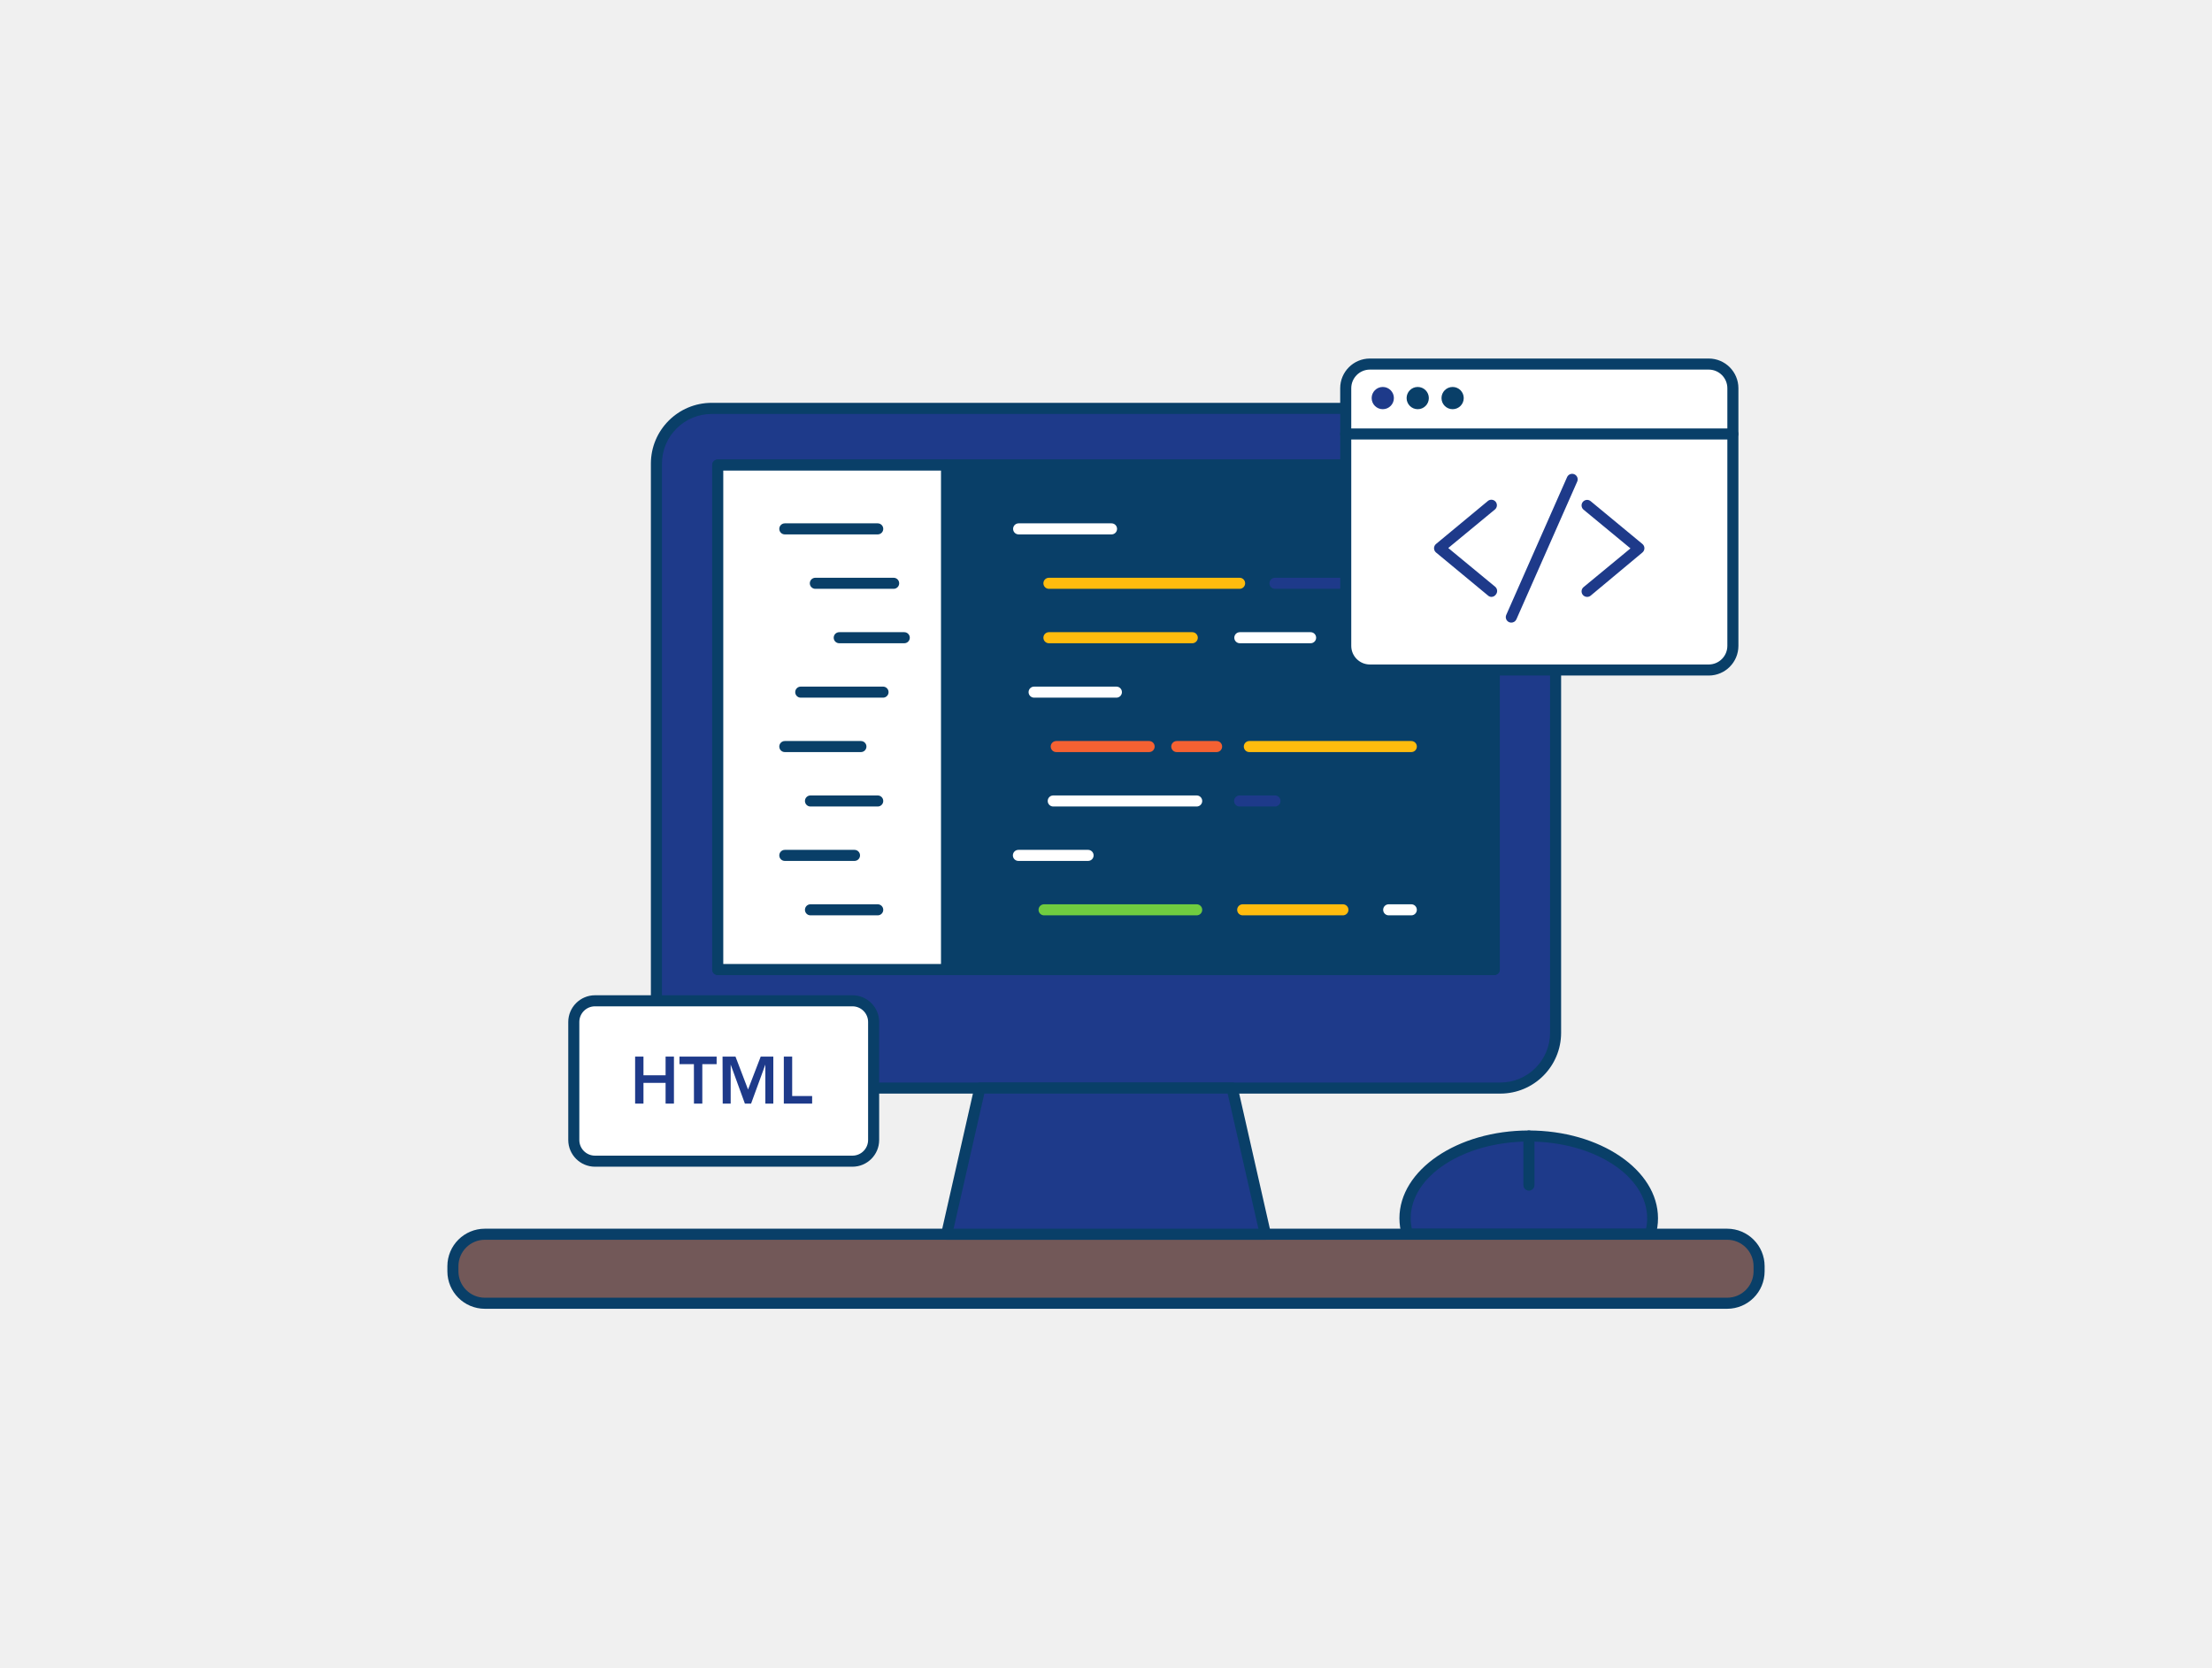
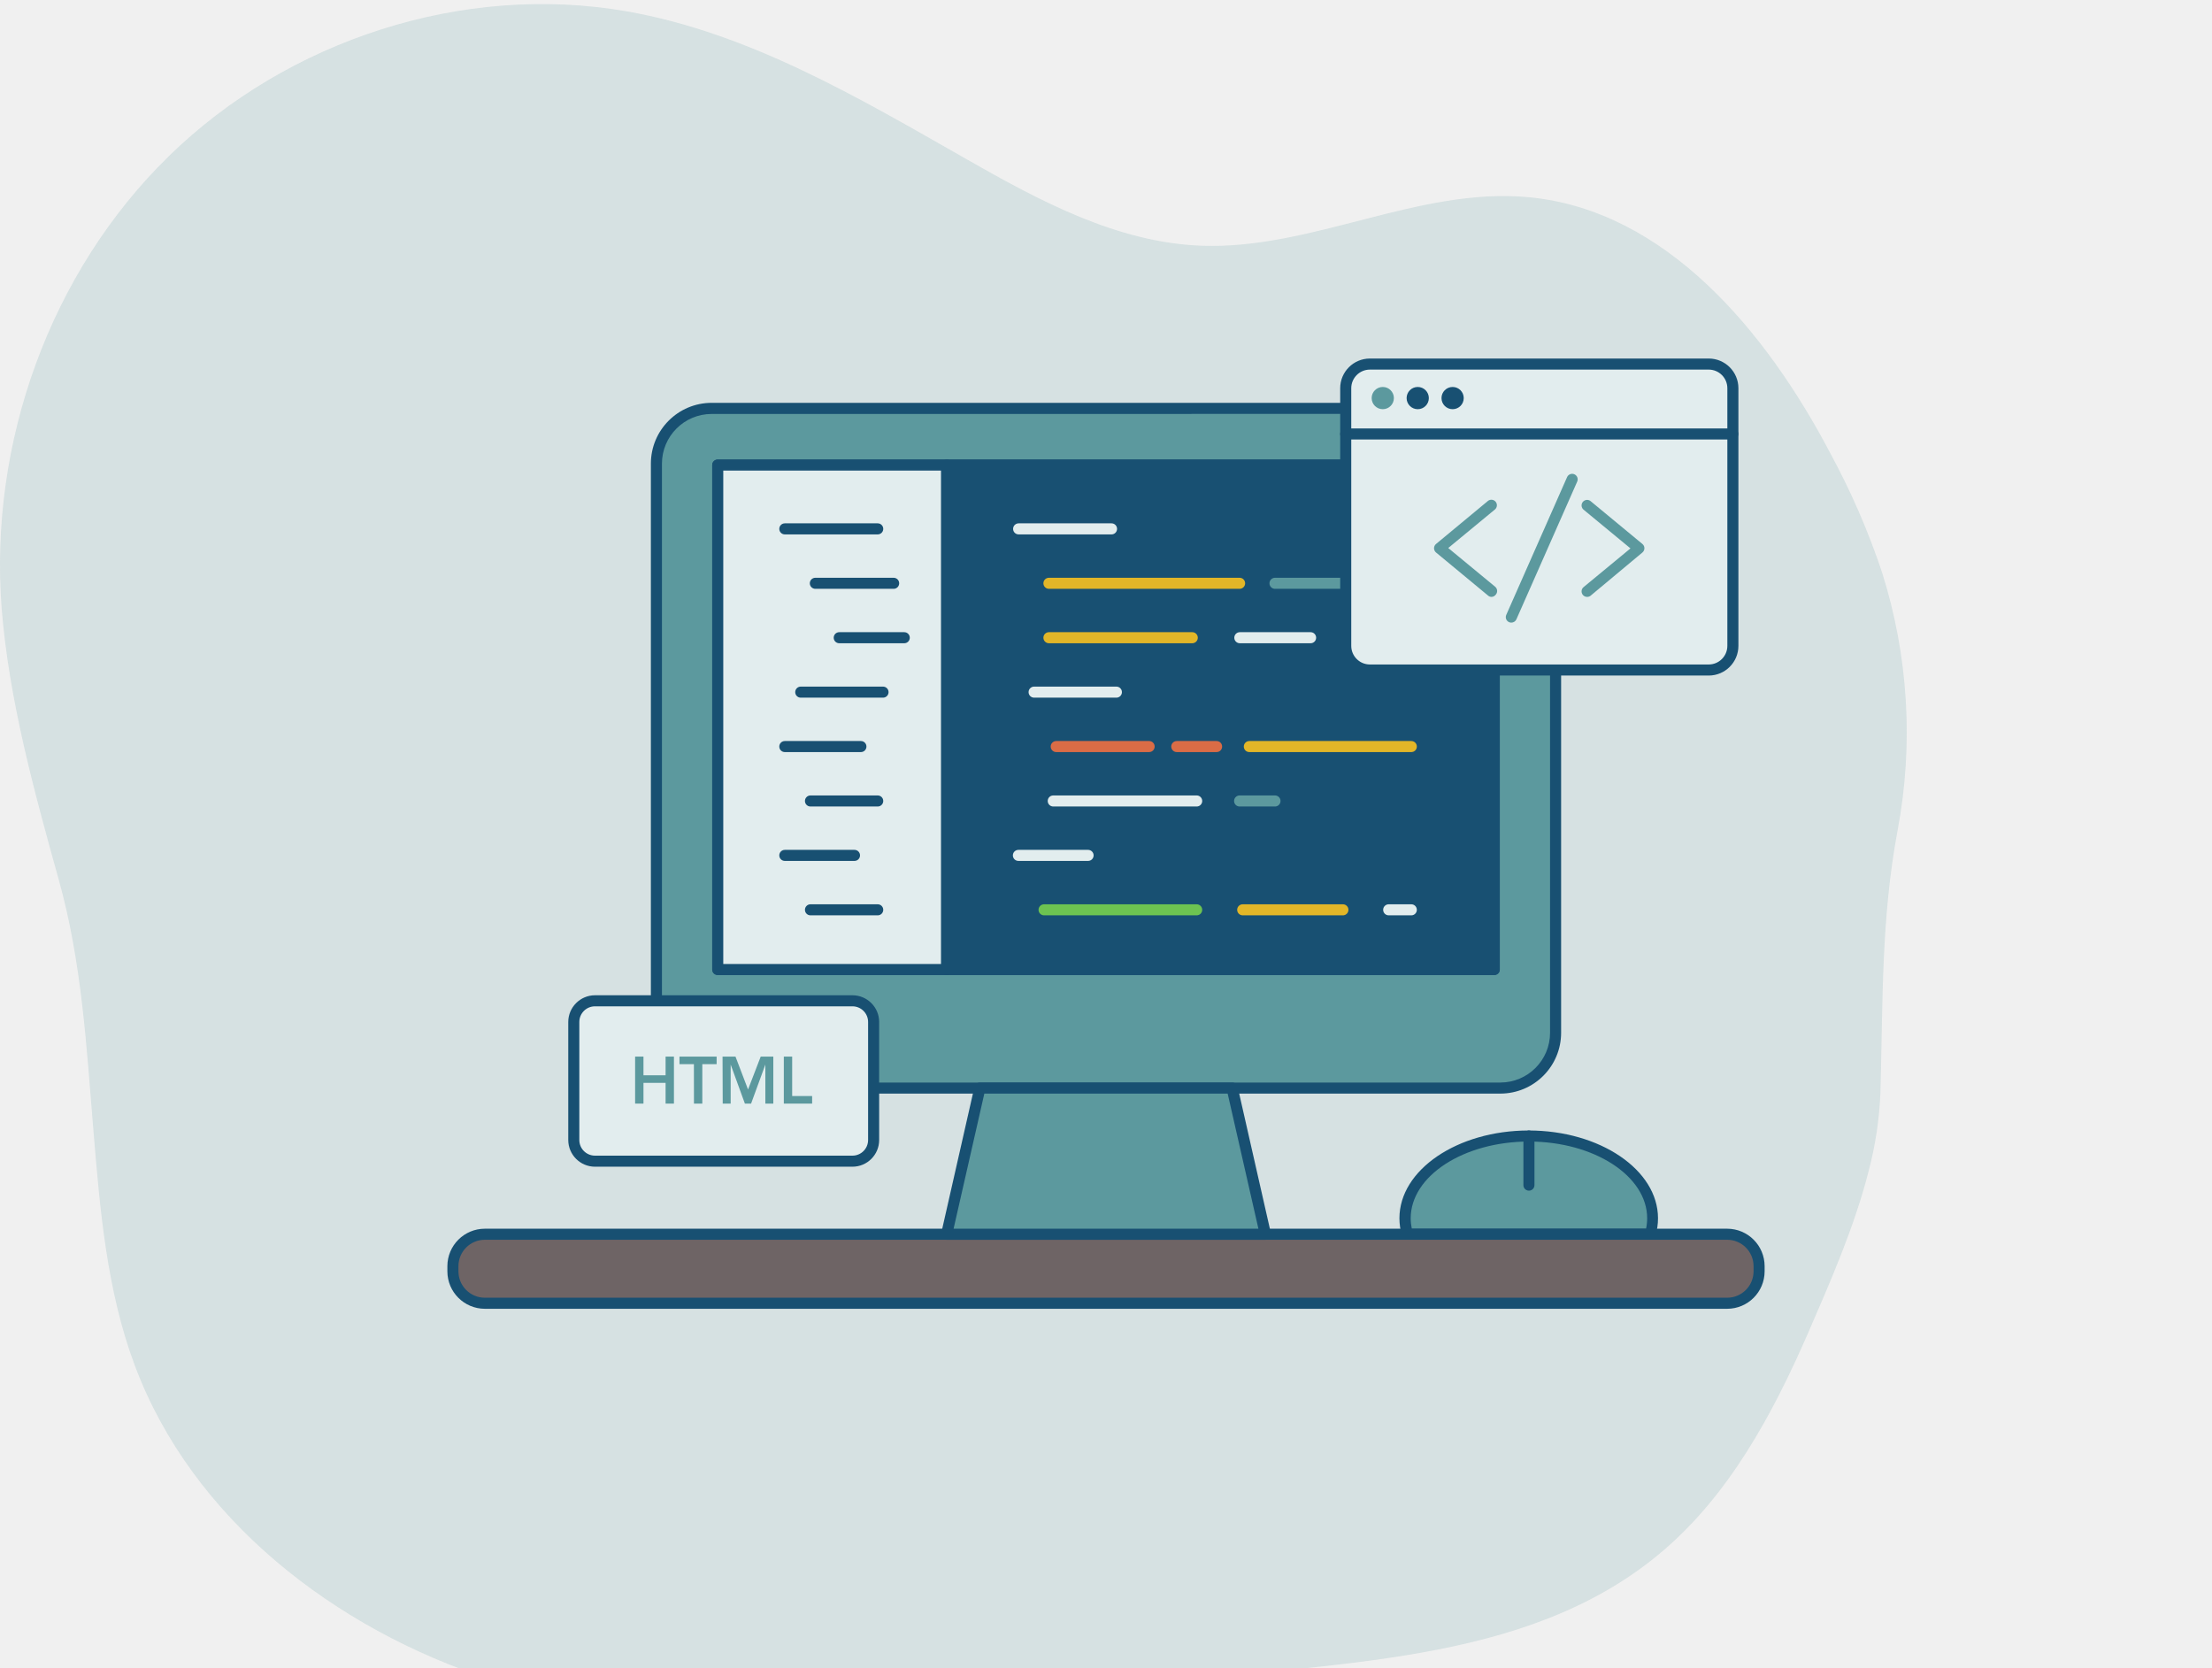
<svg xmlns="http://www.w3.org/2000/svg" viewBox="0 0 400 300" width="406" height="306" class="illustration styles_illustrationTablet__1DWOa">
  <g id="_03_web_development_outline" data-name="#03_web_development_outline">
-     <path d="M298.44,222.43a10.34,10.34,0,0,0,.42-2.88c0-8.22-10-14.88-22.38-14.88s-22.38,6.66-22.38,14.88a10,10,0,0,0,.43,2.88Z" fill="#1e3a8a" />
+     <path d="M298.44,222.43a10.34,10.34,0,0,0,.42-2.88c0-8.22-10-14.88-22.38-14.88s-22.38,6.66-22.38,14.88a10,10,0,0,0,.43,2.88Z" fill="#5c999e" />
    <path d="M298.44,223.43H254.53a1,1,0,0,1-1-.72,11.2,11.2,0,0,1-.47-3.16c0-8.76,10.49-15.88,23.38-15.88s23.38,7.12,23.38,15.88a10.86,10.86,0,0,1-.47,3.16A1,1,0,0,1,298.44,223.43Zm-43.14-2h42.36a9.32,9.32,0,0,0,.2-1.88c0-7.66-9.59-13.88-21.38-13.88s-21.38,6.22-21.38,13.88A9.32,9.32,0,0,0,255.3,221.43Z" fill="#093f68" />
    <path d="M276.48,214.55a1,1,0,0,1-1-1v-8.88a1,1,0,1,1,2,0v8.88A1,1,0,0,1,276.48,214.55Z" fill="#093f68" />
    <rect x="81.9" y="222.43" width="236.2" height="12.48" rx="5.77" fill="#725858" />
    <path d="M312.33,235.91H87.67a6.78,6.78,0,0,1-6.77-6.77v-.94a6.78,6.78,0,0,1,6.77-6.77H312.33a6.78,6.78,0,0,1,6.77,6.77v.94A6.78,6.78,0,0,1,312.33,235.91ZM87.67,223.43a4.78,4.78,0,0,0-4.77,4.77v.94a4.78,4.78,0,0,0,4.77,4.77H312.33a4.78,4.78,0,0,0,4.77-4.77v-.94a4.78,4.78,0,0,0-4.77-4.77Z" fill="#093f68" />
-     <rect x="118.71" y="73.11" width="162.58" height="122.89" rx="9.99" fill="#1e3a8a" />
+     <rect x="118.71" y="73.11" width="162.58" height="122.89" rx="9.99" fill="#5c999e" />
    <path d="M271.3,197H128.7a11,11,0,0,1-11-11V83.1a11,11,0,0,1,11-11H271.3a11,11,0,0,1,11,11V186A11,11,0,0,1,271.3,197ZM128.7,74.11a9,9,0,0,0-9,9V186a9,9,0,0,0,9,9H271.3a9,9,0,0,0,9-9V83.1a9,9,0,0,0-9-9Z" fill="#093f68" />
-     <polygon points="228.82 222.43 171.18 222.43 177.2 196 222.8 196 228.82 222.43" fill="#1e3a8a" />
+     <polygon points="228.82 222.43 171.18 222.43 177.2 196 222.8 196 228.82 222.43" fill="#5c999e" />
    <path d="M228.82,223.43H171.18a1,1,0,0,1-.78-.38,1,1,0,0,1-.19-.84l6-26.43a1,1,0,0,1,1-.78h45.6a1,1,0,0,1,1,.78l6,26.43a1,1,0,0,1-.19.84A1,1,0,0,1,228.82,223.43Zm-56.38-2h55.12L222,197H178Z" fill="#093f68" />
    <rect x="129.79" y="83.35" width="140.41" height="91.21" fill="#fff" />
    <path d="M270.21,175.56H129.79a1,1,0,0,1-1-1V83.35a1,1,0,0,1,1-1H270.21a1,1,0,0,1,1,1v91.21A1,1,0,0,1,270.21,175.56Zm-139.42-2H269.21V84.35H130.79Z" fill="#093f68" />
    <rect x="129.79" y="83.35" width="41.39" height="91.21" fill="#fff" />
    <path d="M171.18,175.56H129.79a1,1,0,0,1-1-1V83.35a1,1,0,0,1,1-1h41.39a1,1,0,0,1,1,1v91.21A1,1,0,0,1,171.18,175.56Zm-40.39-2h39.39V84.35H130.79Z" fill="#093f68" />
    <rect x="171.18" y="83.35" width="99.02" height="91.21" fill="#093f68" />
    <path d="M270.21,175.56h-99a1,1,0,0,1-1-1V83.35a1,1,0,0,1,1-1h99a1,1,0,0,1,1,1v91.21A1,1,0,0,1,270.21,175.56Zm-98-2h97V84.35h-97Z" fill="#093f68" />
    <path d="M158.72,95.89h-16.8a1,1,0,0,1,0-2h16.8a1,1,0,0,1,0,2Z" fill="#093f68" />
    <path d="M161.6,105.73H147.44a1,1,0,0,1,0-2H161.6a1,1,0,0,1,0,2Z" fill="#093f68" />
    <path d="M163.52,115.57H151.76a1,1,0,0,1,0-2h11.76a1,1,0,1,1,0,2Z" fill="#093f68" />
    <path d="M159.68,125.41H144.8a1,1,0,0,1,0-2h14.88a1,1,0,0,1,0,2Z" fill="#093f68" />
    <path d="M155.68,135.25H141.92a1,1,0,1,1,0-2h13.76a1,1,0,0,1,0,2Z" fill="#093f68" />
    <path d="M158.72,145.09H146.56a1,1,0,0,1,0-2h12.16a1,1,0,0,1,0,2Z" fill="#093f68" />
    <path d="M154.52,154.93h-12.6a1,1,0,0,1,0-2h12.6a1,1,0,1,1,0,2Z" fill="#093f68" />
    <path d="M158.72,164.77H146.56a1,1,0,0,1,0-2h12.16a1,1,0,0,1,0,2Z" fill="#093f68" />
    <path d="M201,95.89h-16.8a1,1,0,0,1,0-2H201a1,1,0,0,1,0,2Z" fill="#fff" />
    <path d="M224.16,105.73H189.68a1,1,0,0,1,0-2h34.48a1,1,0,0,1,0,2Z" fill="#ffbc0e" />
    <path d="M215.6,115.57H189.68a1,1,0,0,1,0-2H215.6a1,1,0,0,1,0,2Z" fill="#ffbc0e" />
    <path d="M201.92,125.41H187a1,1,0,0,1,0-2h14.88a1,1,0,0,1,0,2Z" fill="#fff" />
    <path d="M207.84,135.25H191a1,1,0,1,1,0-2h16.8a1,1,0,1,1,0,2Z" fill="#f56132" />
    <path d="M216.4,145.09H190.46a1,1,0,0,1,0-2H216.4a1,1,0,0,1,0,2Z" fill="#fff" />
    <path d="M196.76,154.93h-12.6a1,1,0,0,1,0-2h12.6a1,1,0,0,1,0,2Z" fill="#fff" />
    <path d="M216.4,164.77H188.8a1,1,0,0,1,0-2h27.6a1,1,0,0,1,0,2Z" fill="#70cc40" />
    <path d="M242.84,164.77H224.72a1,1,0,0,1,0-2h18.12a1,1,0,0,1,0,2Z" fill="#ffbc0e" />
    <path d="M237,115.57h-12.8a1,1,0,0,1,0-2H237a1,1,0,0,1,0,2Z" fill="#fff" />
-     <path d="M255.21,105.73H230.56a1,1,0,0,1,0-2h24.65a1,1,0,1,1,0,2Z" fill="#1e3a8a" />
+     <path d="M255.21,105.73H230.56a1,1,0,0,1,0-2h24.65a1,1,0,1,1,0,2Z" fill="#5c999e" />
    <path d="M251.12,115.57h-7.2a1,1,0,0,1,0-2h7.2a1,1,0,0,1,0,2Z" fill="#f56132" />
    <path d="M220,135.25h-7.2a1,1,0,0,1,0-2H220a1,1,0,0,1,0,2Z" fill="#f56132" />
    <path d="M255.21,135.25H225.92a1,1,0,1,1,0-2h29.29a1,1,0,1,1,0,2Z" fill="#ffbc0e" />
-     <path d="M230.56,145.09h-6.4a1,1,0,0,1,0-2h6.4a1,1,0,0,1,0,2Z" fill="#1e3a8a" />
+     <path d="M230.56,145.09h-6.4a1,1,0,0,1,0-2h6.4a1,1,0,0,1,0,2Z" fill="#5c999e" />
    <path d="M255.21,164.77h-4.09a1,1,0,0,1,0-2h4.09a1,1,0,0,1,0,2Z" fill="#fff" />
    <rect x="243.35" y="65.09" width="69.99" height="55.32" rx="4.36" fill="#fff" />
    <path d="M309,121.41H247.71a5.37,5.37,0,0,1-5.36-5.36V69.45a5.37,5.37,0,0,1,5.36-5.36H309a5.37,5.37,0,0,1,5.36,5.36v46.6A5.37,5.37,0,0,1,309,121.41ZM247.71,66.09a3.37,3.37,0,0,0-3.36,3.36v46.6a3.37,3.37,0,0,0,3.36,3.36H309a3.37,3.37,0,0,0,3.36-3.36V69.45A3.37,3.37,0,0,0,309,66.09Z" fill="#093f68" />
    <path d="M313.34,78.73h-70a1,1,0,0,1,0-2h70a1,1,0,0,1,0,2Z" fill="#093f68" />
-     <circle cx="250.05" cy="71.24" r="2.01" fill="#1e3a8a" />
+     <circle cx="250.05" cy="71.24" r="2.01" fill="#5c999e" />
    <circle cx="256.37" cy="71.24" r="2.01" fill="#093f68" />
    <circle cx="262.68" cy="71.24" r="2.01" fill="#093f68" />
-     <path d="M269.73,107.19a.94.94,0,0,1-.63-.23l-9.42-7.8a1,1,0,0,1,0-1.54l9.42-7.81a1,1,0,0,1,1.27,1.54l-8.48,7,8.48,7a1,1,0,0,1,.13,1.41A1,1,0,0,1,269.73,107.19Z" fill="#1e3a8a" />
-     <path d="M287,107.19a1,1,0,0,1-.77-.36,1,1,0,0,1,.13-1.41l8.48-7-8.48-7a1,1,0,0,1,1.28-1.54L297,97.62a1,1,0,0,1,0,1.54L287.6,107A1,1,0,0,1,287,107.19Z" fill="#1e3a8a" />
-     <path d="M273.29,111.84a1.14,1.14,0,0,1-.4-.08,1,1,0,0,1-.51-1.32l11-24.91a1,1,0,0,1,1.32-.51,1,1,0,0,1,.51,1.32l-11,24.91A1,1,0,0,1,273.29,111.84Z" fill="#1e3a8a" />
+     <path d="M269.73,107.19a.94.94,0,0,1-.63-.23l-9.42-7.8a1,1,0,0,1,0-1.54l9.42-7.81a1,1,0,0,1,1.27,1.54l-8.48,7,8.48,7a1,1,0,0,1,.13,1.41A1,1,0,0,1,269.73,107.19Z" fill="#5c999e" />
+     <path d="M287,107.19a1,1,0,0,1-.77-.36,1,1,0,0,1,.13-1.41l8.48-7-8.48-7a1,1,0,0,1,1.28-1.54L297,97.62a1,1,0,0,1,0,1.54L287.6,107A1,1,0,0,1,287,107.19Z" fill="#5c999e" />
+     <path d="M273.29,111.84a1.14,1.14,0,0,1-.4-.08,1,1,0,0,1-.51-1.32l11-24.91a1,1,0,0,1,1.32-.51,1,1,0,0,1,.51,1.32l-11,24.91A1,1,0,0,1,273.29,111.84Z" fill="#5c999e" />
    <rect x="103.76" y="180.22" width="54.22" height="28.99" rx="3.83" fill="#fff" />
    <path d="M154.15,210.22H107.59a4.84,4.84,0,0,1-4.83-4.83V184.05a4.84,4.84,0,0,1,4.83-4.83h46.56a4.83,4.83,0,0,1,4.83,4.83v21.34A4.83,4.83,0,0,1,154.15,210.22Zm-46.56-29a2.83,2.83,0,0,0-2.83,2.83v21.34a2.83,2.83,0,0,0,2.83,2.83h46.56a2.83,2.83,0,0,0,2.83-2.83V184.05a2.83,2.83,0,0,0-2.83-2.83Z" fill="#093f68" />
-     <path d="M114.85,190.31h1.51v3.38h4v-3.38h1.51v8.5h-1.51v-3.75h-4v3.75h-1.51Z" fill="#1e3a8a" />
-     <path d="M125.48,191.68h-2.61v-1.37h6.72v1.37H127v7.13h-1.51Z" fill="#1e3a8a" />
-     <path d="M130.66,190.31H133l2.27,5.95,2.29-5.95h2.28v8.5h-1.44v-7.06h0l-2.58,7.06H134.7l-2.57-7.06h0v7.06h-1.44Z" fill="#1e3a8a" />
-     <path d="M141.74,190.31h1.51v7.13h3.61v1.37h-5.12Z" fill="#1e3a8a" />
+     <path d="M376.59,221.26c-2.56,10.08-7,20.15-10.89,29.13-6.48,14.87-14.44,29.64-26.9,40-24.64,20.53-59.94,19.32-91.7,23.76-39.54,5.53-80.48,11.61-119.62-1-28.17-9.11-54-29-64.39-56.76-5.08-13.54-6.31-28.18-7.5-42.6-1.28-15.52-2.11-30.34-6.25-45.22-4.43-15.92-9-32.5-10.33-49-2.34-30,8.74-60.91,30.25-81.9s53.2-31.33,82.8-26.15c22.09,3.87,41.88,15.6,61.37,26.7,13.24,7.55,27.22,15.08,42.45,15.67,20.08.77,39.36-10.69,59.36-8.76,24.74,2.39,42.88,24.3,54.45,46.31A134.7,134.7,0,0,1,379,112.86a95.83,95.83,0,0,1,2.84,46.77c-3,16-2.64,31-3.1,47.4A65.81,65.81,0,0,1,376.59,221.26Z" transform="translate(-38.7 -10.2)" fill="#5c999e" opacity="0.18" style="isolation: isolate;" />
+     <path d="M114.85,190.31h1.51v3.38h4v-3.38h1.51v8.5h-1.51v-3.75h-4v3.75h-1.51Z" fill="#5c999e" />
+     <path d="M125.48,191.68h-2.61v-1.37h6.72v1.37H127v7.13h-1.51Z" fill="#5c999e" />
+     <path d="M130.66,190.31H133l2.27,5.95,2.29-5.95h2.28v8.5h-1.44v-7.06h0l-2.58,7.06H134.7l-2.57-7.06h0v7.06h-1.44Z" fill="#5c999e" />
+     <path d="M141.74,190.31h1.51v7.13h3.61v1.37h-5.12Z" fill="#5c999e" />
  </g>
</svg>
